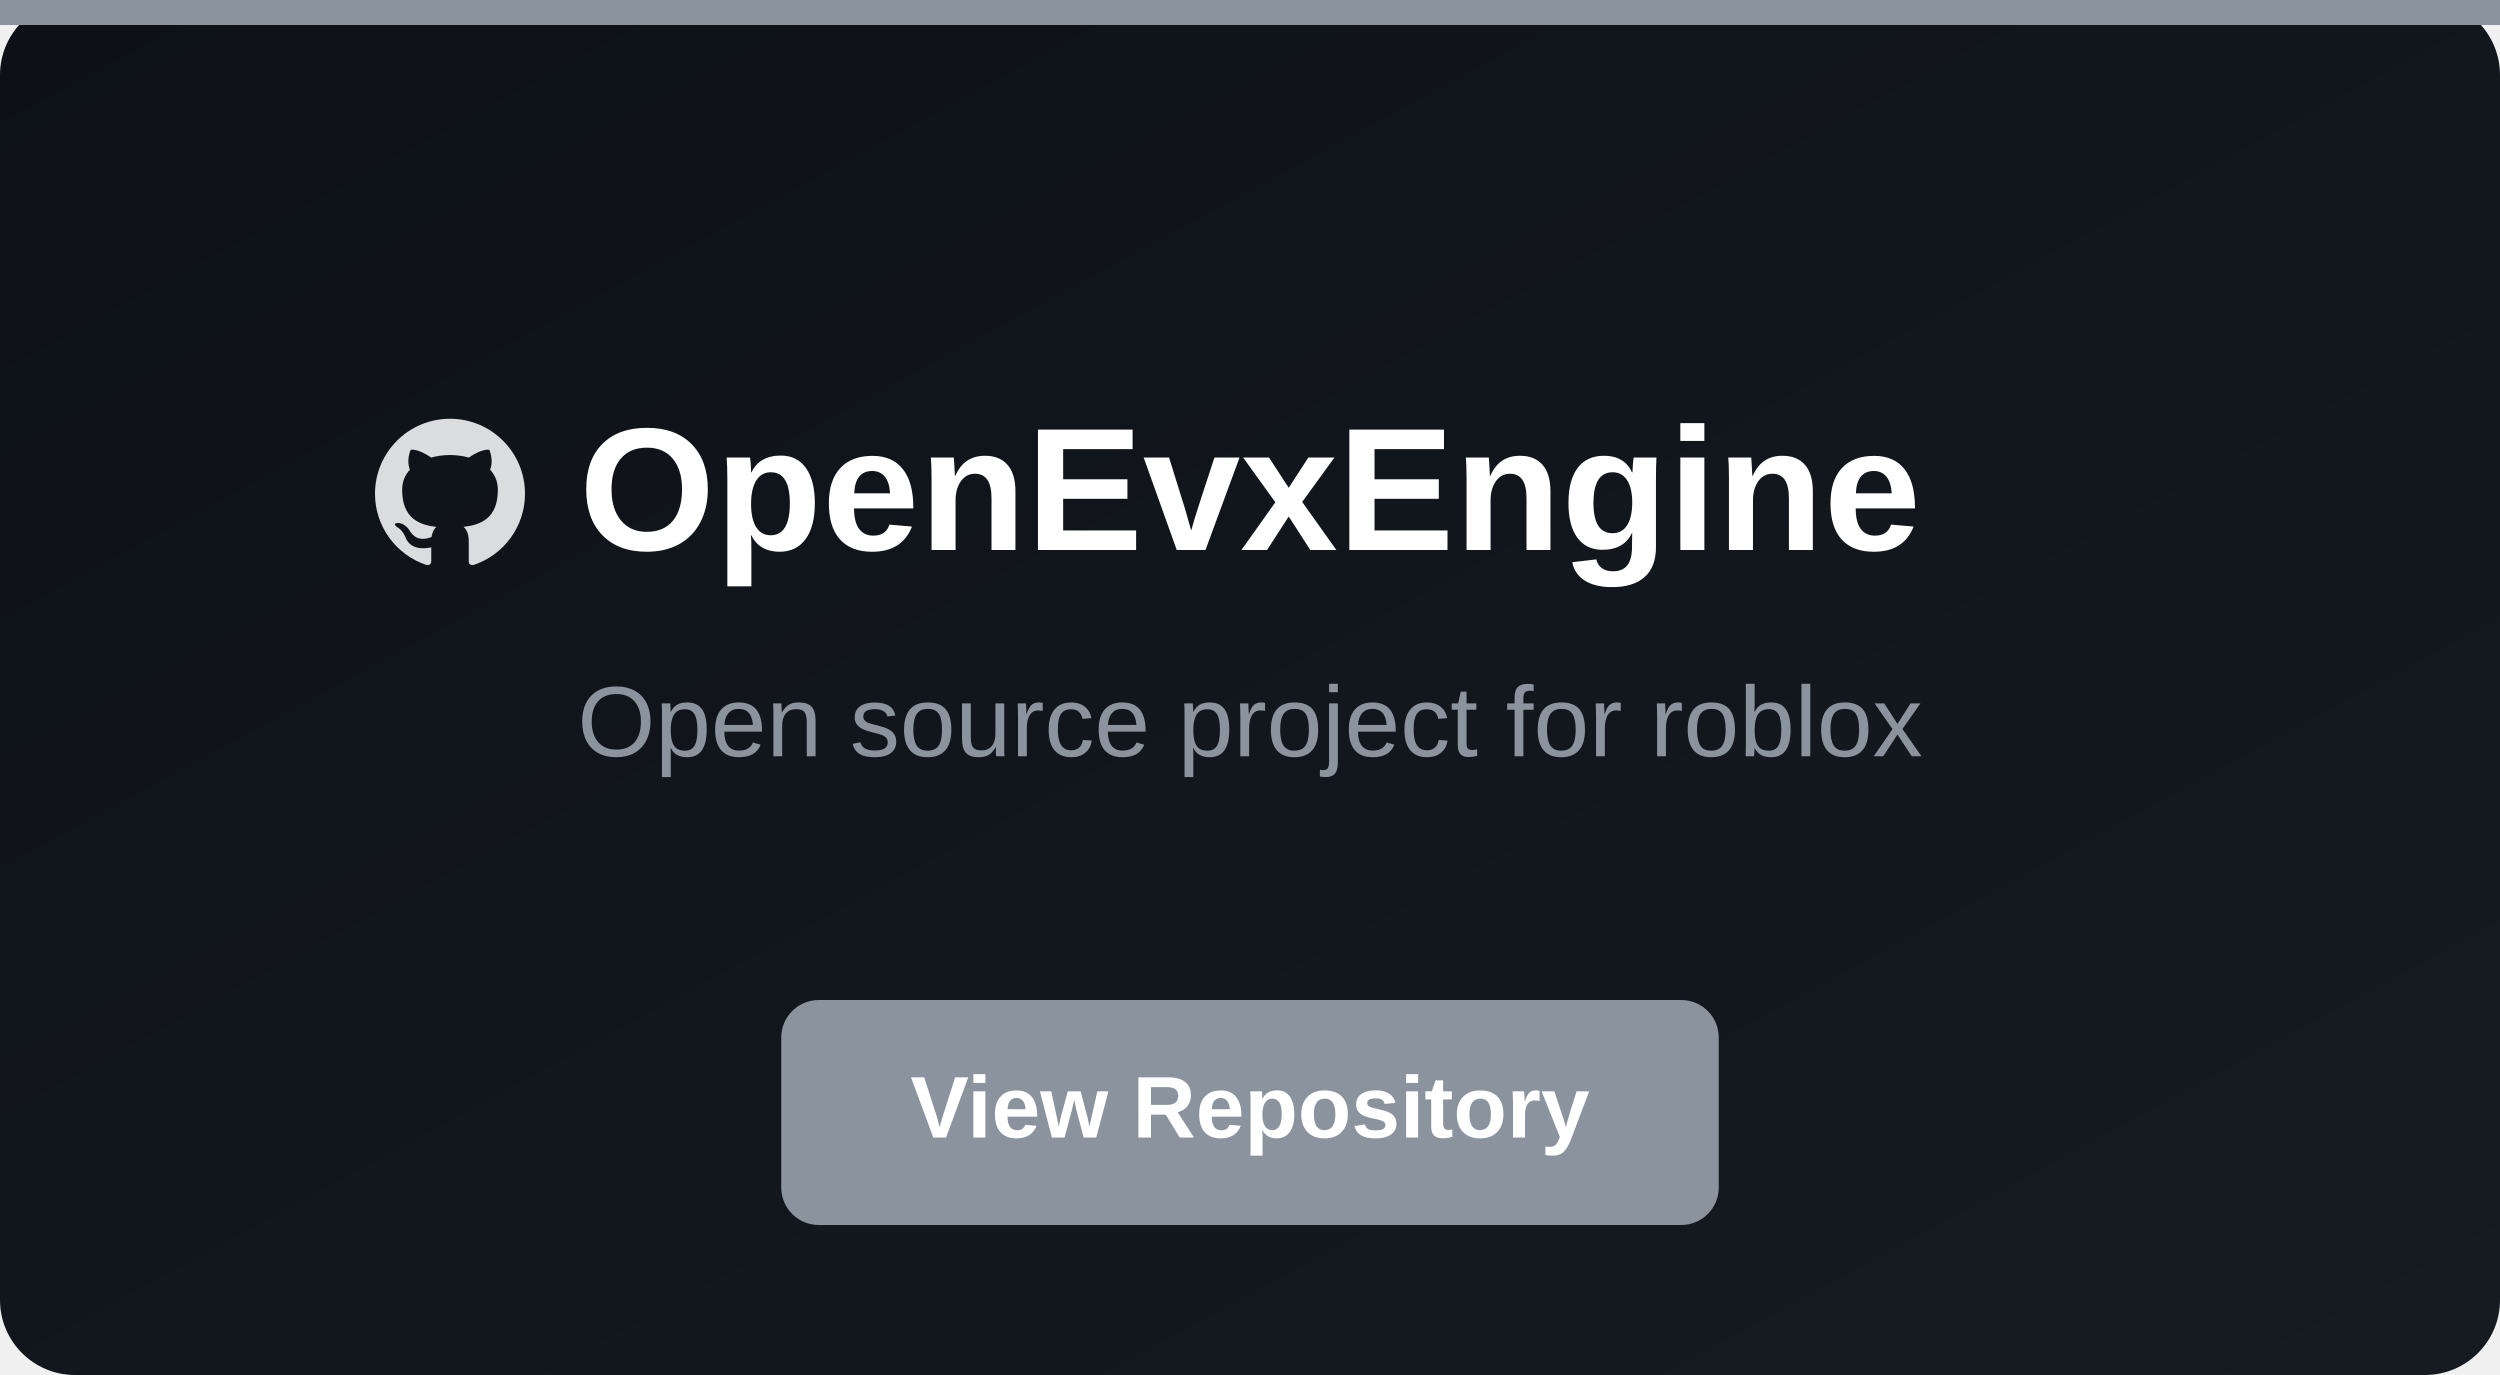
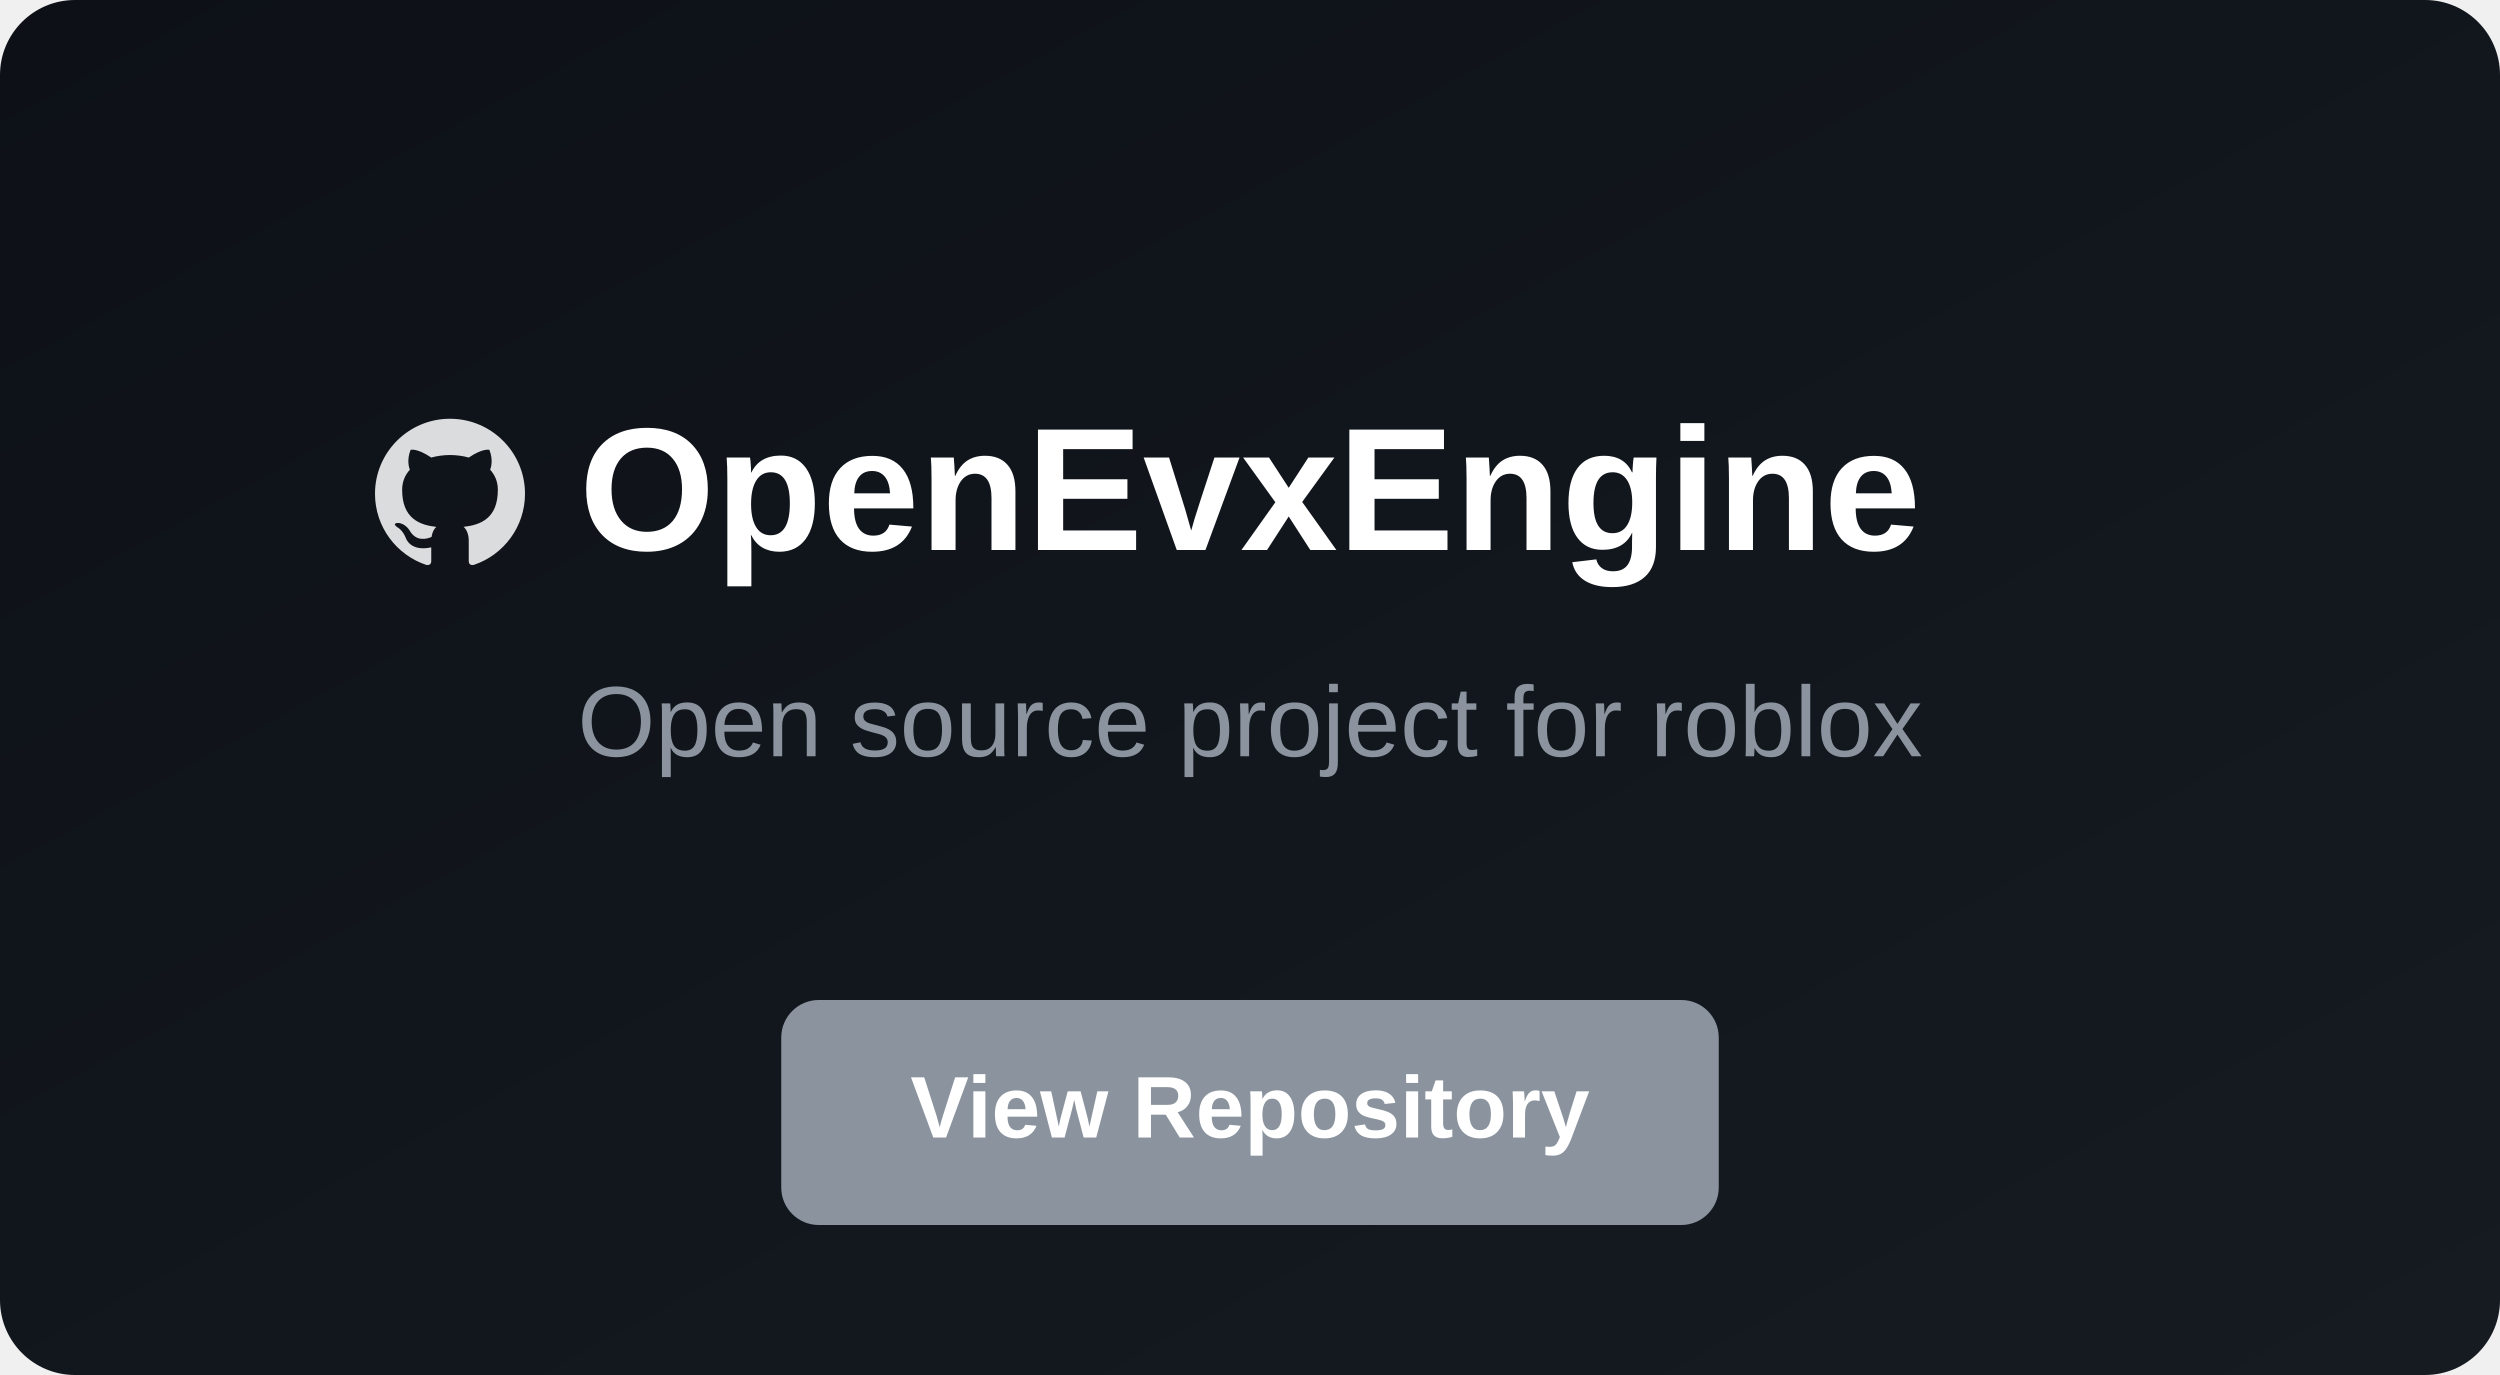
<svg xmlns="http://www.w3.org/2000/svg" width="100%" height="100%" viewBox="0 0 400 220">
  <defs>
    <linearGradient id="bgGradient" x1="0%" y1="0%" x2="100%" y2="100%">
      <stop offset="0%" stop-color="#0d1117" />
      <stop offset="100%" stop-color="#161b22" />
    </linearGradient>
  </defs>
  <rect width="100%" height="100%" fill="url(#bgGradient)" rx="12" ry="12" />
-   <rect x="0" y="0" width="100%" height="4" fill="#8b949e" />
  <text x="50%" y="40%" text-anchor="middle" fill="white" font-family="Arial, sans-serif" font-weight="bold" font-size="28">
       OpenEvxEngine
    </text>
  <text x="50%" y="55%" text-anchor="middle" fill="#8b949e" font-family="Arial, sans-serif" font-weight="300" font-size="16">
        Open source project for roblox
    </text>
  <g transform="translate(125, 160)" cursor="pointer">
    <rect x="0" y="0" width="150" height="36" rx="6" ry="6" fill="#8b949e" />
    <text x="75" y="22" text-anchor="middle" fill="white" font-family="Arial, sans-serif" font-weight="bold" font-size="14">View Repository</text>
  </g>
  <g opacity="0.85" transform="translate(60, 67)">
    <path fill="white" d="M12 0c-6.626 0-12 5.373-12 12 0 5.302 3.438 9.8 8.207 11.387.599.111.793-.261.793-.577v-2.234c-3.338.726-4.033-1.416-4.033-1.416-.546-1.387-1.333-1.756-1.333-1.756-1.089-.745.083-.729.083-.729 1.205.084 1.839 1.237 1.839 1.237 1.07 1.834 2.807 1.304 3.492.997.107-.775.418-1.305.762-1.604-2.665-.305-5.467-1.334-5.467-5.931 0-1.311.469-2.381 1.236-3.221-.124-.303-.535-1.524.117-3.176 0 0 1.008-.322 3.301 1.23.957-.266 1.983-.399 3.003-.404 1.02.005 2.047.138 3.006.404 2.291-1.552 3.297-1.23 3.297-1.23.653 1.653.242 2.874.118 3.176.77.84 1.235 1.911 1.235 3.221 0 4.609-2.807 5.624-5.479 5.921.43.372.823 1.102.823 2.222v3.293c0 .319.192.694.801.576 4.765-1.589 8.199-6.086 8.199-11.386 0-6.627-5.373-12-12-12z" />
  </g>
</svg>
